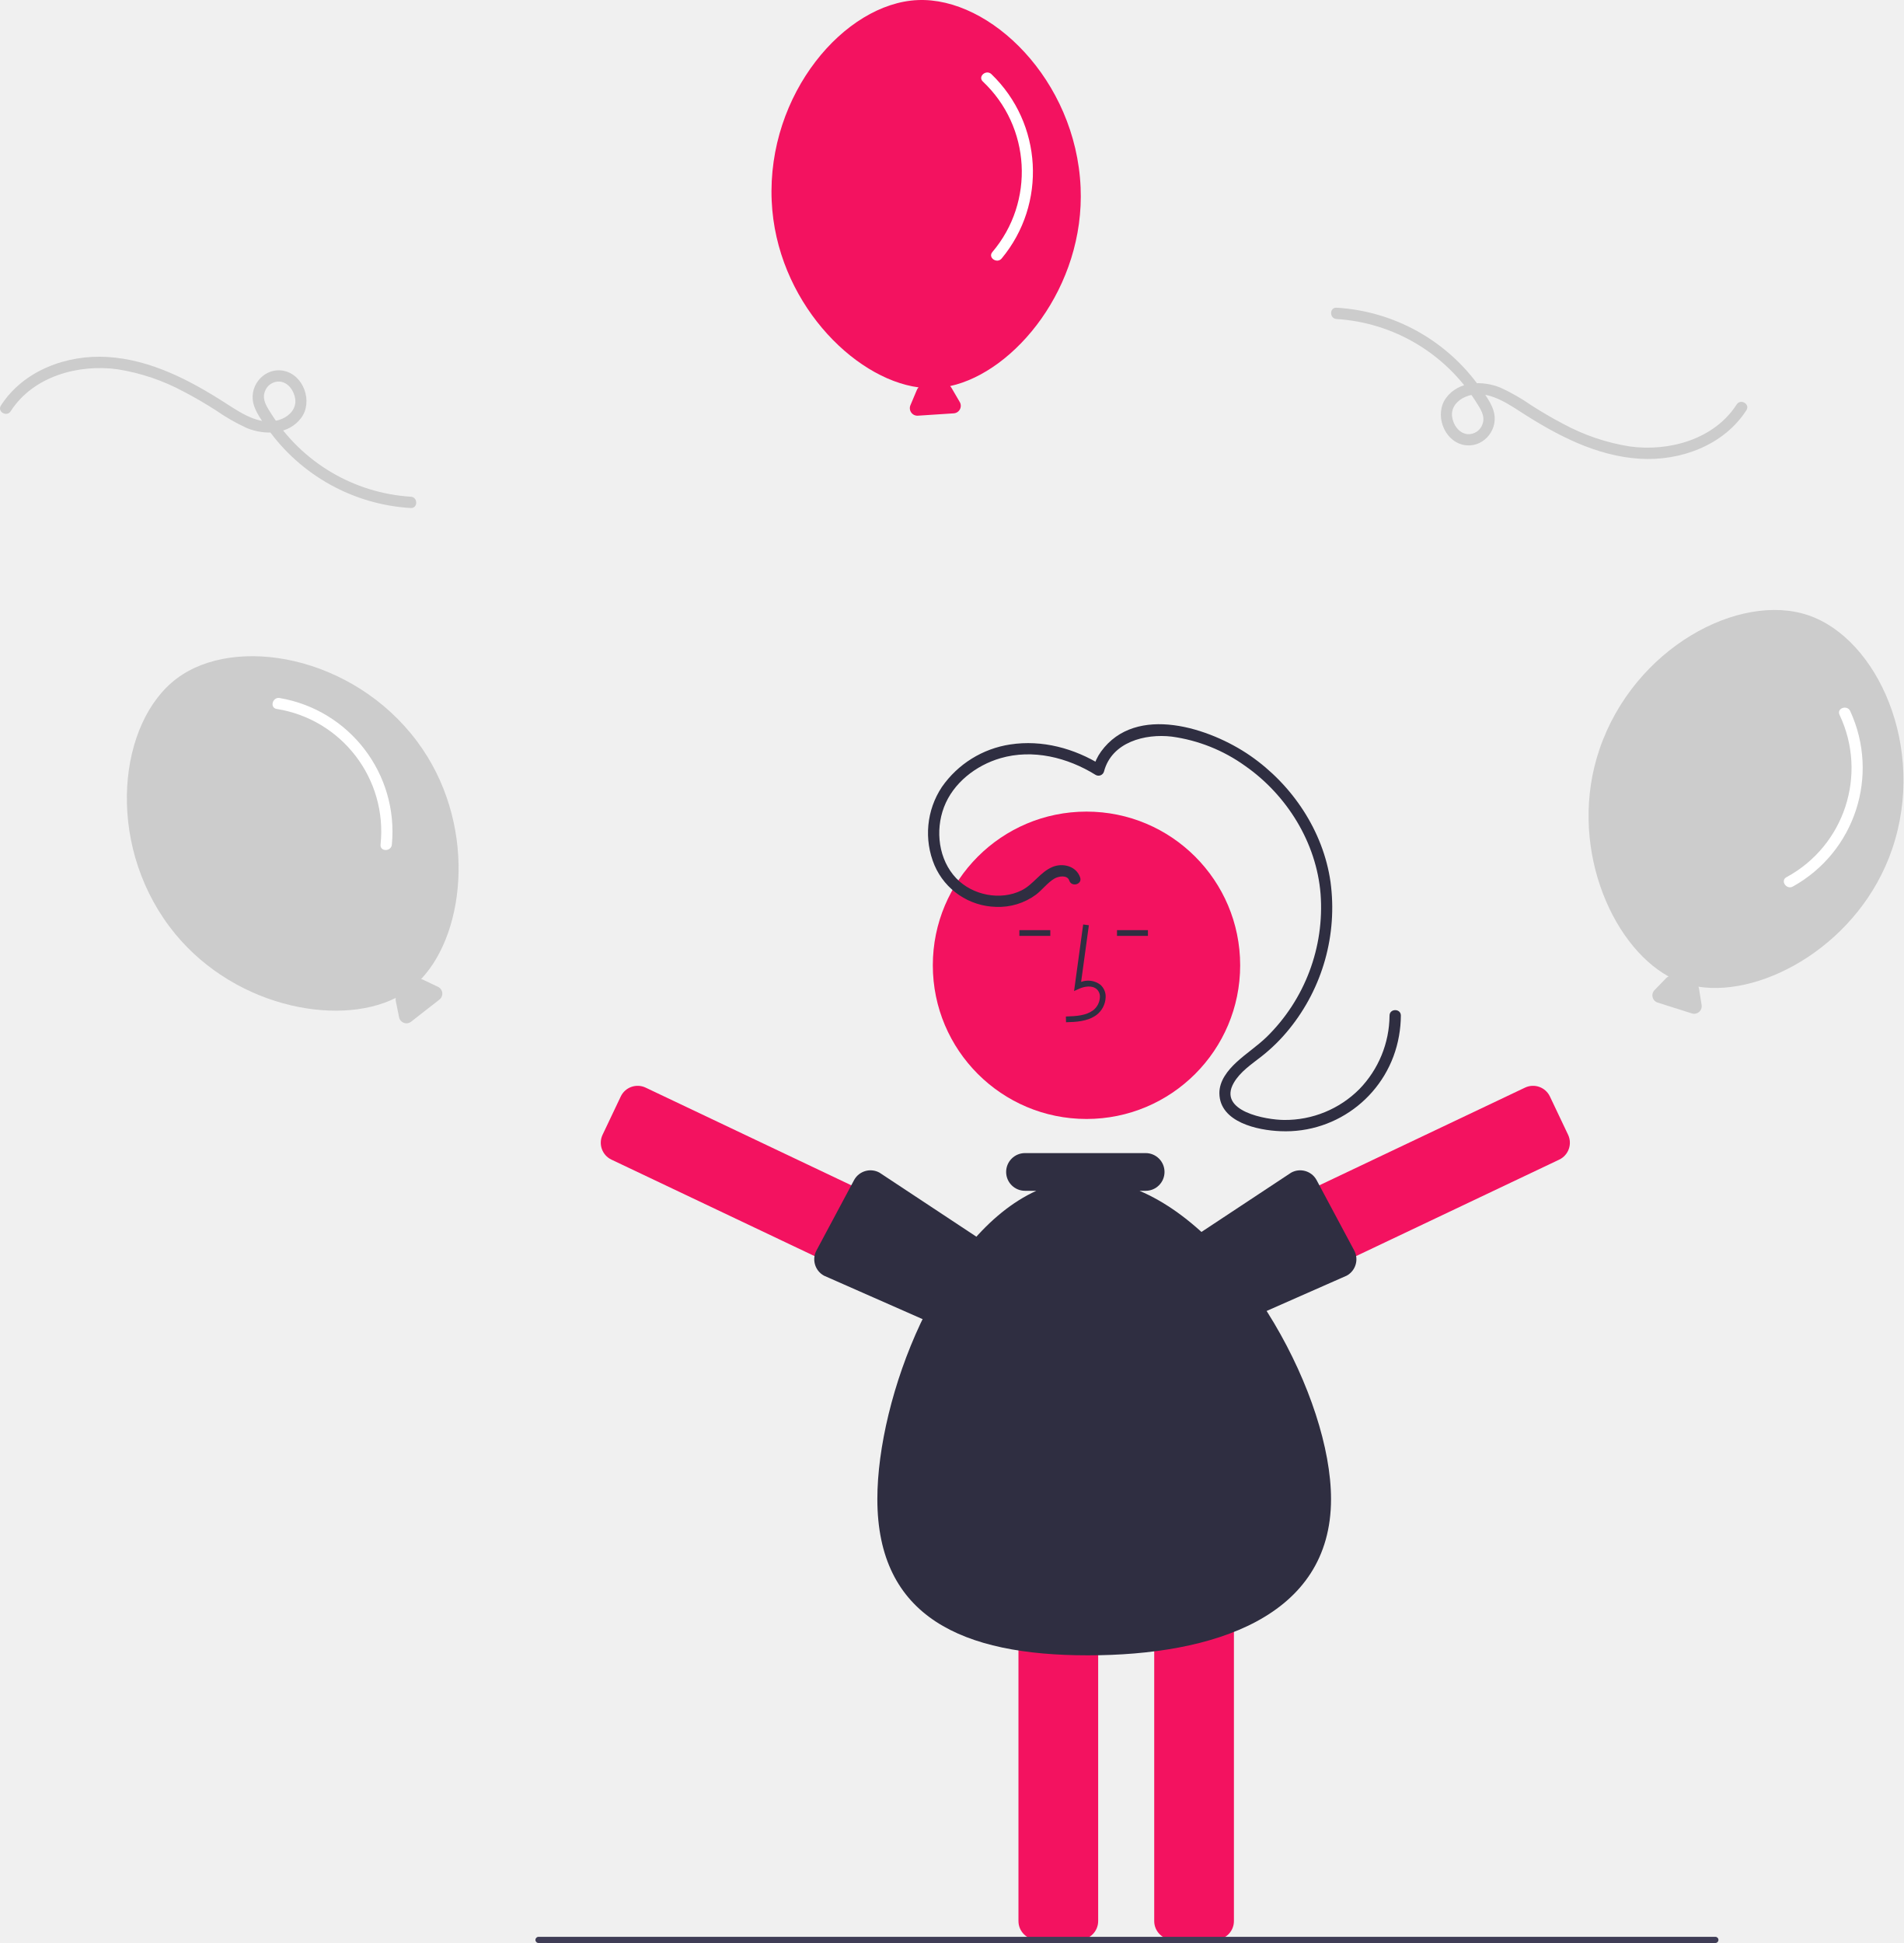
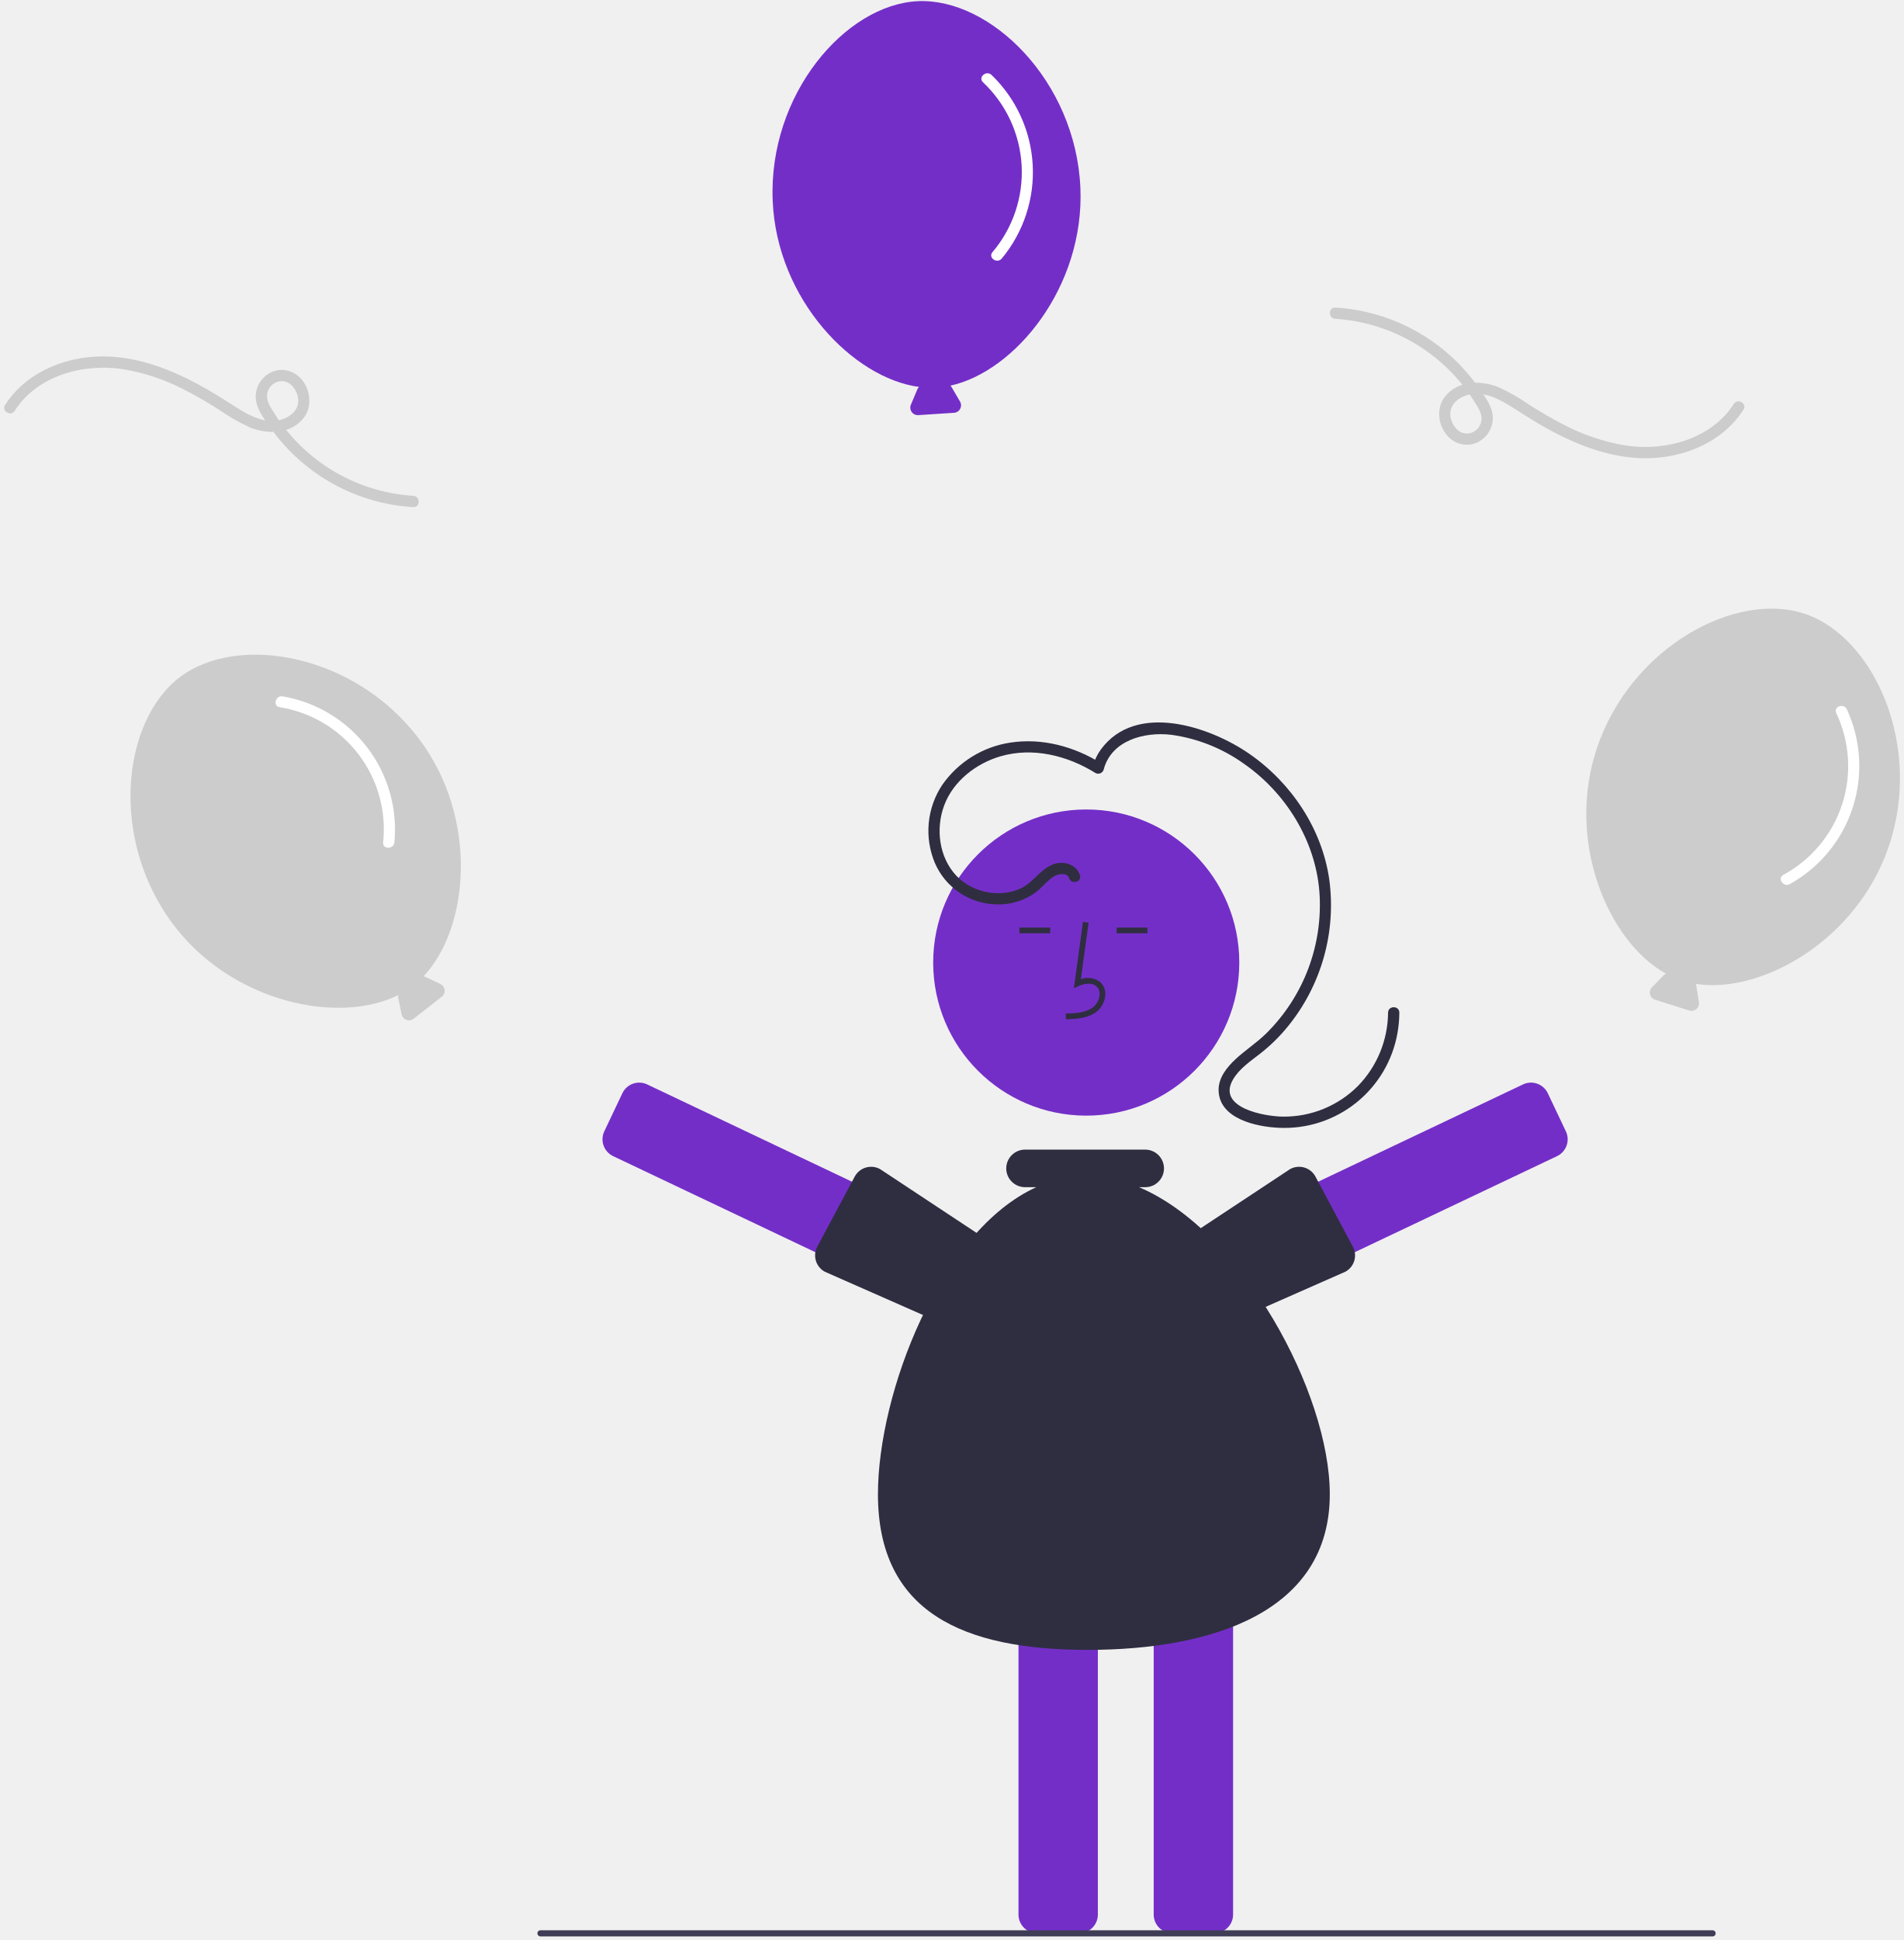
- <svg xmlns="http://www.w3.org/2000/svg" data-name="Layer 1" width="616.258" height="629" viewBox="0 0 616.258 629">
-   <path d="M426.896,375.502c-20.785-27.815-58.827-34.528-77.73-20.403s-23.246,52.51-2.461,80.326c19.239,25.747,54.096,32.768,73.295,23.122a2.411,2.411,0,0,0-.011.914l1.082,5.351a2.442,2.442,0,0,0,3.896,1.44l9.166-7.161a2.442,2.442,0,0,0-.454-4.129l-4.931-2.345a2.417,2.417,0,0,0-.543-.17C443.004,436.803,446.177,401.305,426.896,375.502Z" transform="translate(-291.8712 -135.5)" fill="#ccc" />
-   <path d="M381.431,365a40.17,40.17,0,0,1,33.644,43.918c-.223,2.345,3.441,2.33,3.662,0a43.923,43.923,0,0,0-36.332-47.45C380.099,361.077,379.108,364.606,381.431,365Z" transform="translate(-291.8712 -135.5)" fill="#fff" />
-   <path d="M904.468,410.328c11.184-32.873-4.794-68.043-27.135-75.644s-56.453,10.527-67.637,43.4c-10.352,30.428,3.57,63.146,22.383,73.524a2.411,2.411,0,0,0-.76.508l-3.801,3.919a2.442,2.442,0,0,0,1.016,4.028l11.089,3.509a2.442,2.442,0,0,0,3.148-2.71l-.855-5.392a2.417,2.417,0,0,0-.166-.544C863.023,458.281,894.093,440.822,904.468,410.328Z" transform="translate(-291.8712 -135.5)" fill="#ccc" />
-   <path d="M887.416,366.893a40.17,40.17,0,0,1-17.192,52.585c-2.06,1.142.025,4.155,2.071,3.02a43.923,43.923,0,0,0,18.584-56.8C889.898,363.576,886.428,364.755,887.416,366.893Z" transform="translate(-291.8712 -135.5)" fill="#fff" />
-   <path d="M641.717,196.15c-1.52-34.69-29.181-61.654-52.757-60.622s-48.774,30.312-47.254,65.002c1.407,32.11,26.262,57.536,47.56,60.372a2.411,2.411,0,0,0-.524.749l-2.118,5.032a2.442,2.442,0,0,0,2.41,3.384l11.607-.758a2.442,2.442,0,0,0,1.949-3.668l-2.755-4.714a2.417,2.417,0,0,0-.352-.446C620.52,255.882,643.127,228.33,641.717,196.15Z" transform="translate(-291.8712 -135.5)" fill="#f31260" />
-   <path d="M610.053,161.876a40.17,40.17,0,0,1,3.081,55.238c-1.505,1.812,1.532,3.862,3.027,2.062a43.923,43.923,0,0,0-3.316-59.67C611.161,157.883,608.356,160.242,610.053,161.876Z" transform="translate(-291.8712 -135.5)" fill="#fff" />
-   <circle cx="351.752" cy="312.489" r="49.752" fill="#f31260" />
-   <path d="M641.361,763.448H627.641a6.049,6.049,0,0,1-6.042-6.042v-114.355a6.049,6.049,0,0,1,6.042-6.042h13.72a6.049,6.049,0,0,1,6.042,6.042v114.355A6.049,6.049,0,0,1,641.361,763.448Z" transform="translate(-291.8712 -135.5)" fill="#f31260" />
-   <path d="M685.311,763.448h-13.72a6.049,6.049,0,0,1-6.042-6.042v-114.355a6.049,6.049,0,0,1,6.042-6.042H685.311a6.049,6.049,0,0,1,6.042,6.042v114.355A6.049,6.049,0,0,1,685.311,763.448Z" transform="translate(-291.8712 -135.5)" fill="#f31260" />
-   <path d="M607.058,544.697l-5.886,12.394a6.049,6.049,0,0,1-8.05,2.866L489.823,510.901a6.049,6.049,0,0,1-2.866-8.05l5.886-12.394a6.049,6.049,0,0,1,8.05-2.866l103.299,49.056A6.049,6.049,0,0,1,607.058,544.697Z" transform="translate(-291.8712 -135.5)" fill="#f31260" />
-   <path d="M622.62,551.34a5.995,5.995,0,0,1-.631,4.13l-6.631,12.011a6.05,6.05,0,0,1-8.211,2.37l-48.542-21.399a6.048,6.048,0,0,1-2.369-8.21l-0-0L568.4,517.485a6.042,6.042,0,0,1,8.21-2.369l43.597,28.819c1.413.78,1.85,5.388,2.298,6.938C622.55,551.029,622.588,551.184,622.62,551.34Z" transform="translate(-291.8712 -135.5)" fill="#2f2e41" />
-   <path d="M682.303,536.646l103.299-49.056a6.049,6.049,0,0,1,8.05,2.866l5.886,12.394a6.049,6.049,0,0,1-2.866,8.05L693.373,559.957a6.049,6.049,0,0,1-8.05-2.866l-5.886-12.394A6.049,6.049,0,0,1,682.303,536.646Z" transform="translate(-291.8712 -135.5)" fill="#f31260" />
-   <path d="M663.989,550.874c.448-1.551.885-6.158,2.298-6.938l43.597-28.819a6.042,6.042,0,0,1,8.21,2.369l12.164,22.756-0.0 0a6.048,6.048,0,0,1-2.369,8.21l-48.542,21.399a6.05,6.05,0,0,1-8.211-2.37l-6.631-12.011a5.995,5.995,0,0,1-.631-4.13C663.906,551.184,663.944,551.029,663.989,550.874Z" transform="translate(-291.8712 -135.5)" fill="#2f2e41" />
-   <path d="M637,466.428l-.052-1.859c3.459-.096,6.508-.313,8.8-1.987a5.715,5.715,0,0,0,2.214-4.21,3.267,3.267,0,0,0-1.072-2.691c-1.521-1.285-3.969-.869-5.752-.051l-1.538.705,2.95-21.558,1.842.252-2.509,18.338a6.563,6.563,0,0,1,6.208.893,5.086,5.086,0,0,1,1.729,4.176,7.56,7.56,0,0,1-2.975,5.646C643.9,466.235,640.074,466.342,637,466.428Z" transform="translate(-291.8712 -135.5)" fill="#2f2e41" />
-   <rect x="361.629" y="301.112" width="10.013" height="1.859" fill="#2f2e41" />
-   <rect x="330.023" y="301.112" width="10.013" height="1.859" fill="#2f2e41" />
-   <path d="M660.774,520.994h2.006a6.104,6.104,0,1,0,0-12.208H623.714a6.104,6.104,0,0,0,0,12.208h3.67c-31.352,14.264-51.47,66.955-51.47,99.79,0,38.252,27.607,50.59,68.166,50.59s78.712-12.339,78.712-50.59C722.792,587.949,694.454,535.259,660.774,520.994Z" transform="translate(-291.8712 -135.5)" fill="#2f2e41" />
-   <path d="M641.574,419.575c-1.212-3.684-5.585-4.815-8.951-3.425-3.947,1.63-6.185,5.667-9.997,7.575-6.856,3.432-15.952,1.589-21.179-3.913-5.716-6.016-6.842-15.405-3.965-23.002,2.975-7.856,10.355-13.542,18.257-15.851,10.5-3.069,21.765-.253,30.86,5.408a1.848,1.848,0,0,0,2.69-1.094c2.501-9.555,13.289-12.336,21.958-11.311a53.079,53.079,0,0,1,23.712,9.463c13.552,9.455,23.106,24.856,24.445,41.435a58.686,58.686,0,0,1-17.45,46.332c-3.055,2.948-6.615,5.267-9.73,8.139-2.837,2.617-5.634,6.06-5.577,10.133.13,9.367,12.456,11.95,19.75,12.231a37.291,37.291,0,0,0,38.399-30.836,38.541,38.541,0,0,0,.602-6.585c.011-2.357-3.652-2.36-3.662,0a34.541,34.541,0,0,1-9.777,23.814,33.922,33.922,0,0,1-24.349,9.972c-5.823-.029-21.6-2.79-16.312-12.001,2.067-3.602,5.777-6.054,8.975-8.56a56.152,56.152,0,0,0,9.005-8.889,62.398,62.398,0,0,0,13.347-47.612c-2.361-16.515-12.374-31.438-25.997-40.862-12.97-8.973-36.942-16.908-48.278-1.362a16.437,16.437,0,0,0-2.591,5.525l2.69-1.094c-8.762-5.453-19.207-8.282-29.505-6.705a32.954,32.954,0,0,0-22.14,13.765,26.96,26.96,0,0,0-2.39,25.342,22.264,22.264,0,0,0,19.953,13.473,20.382,20.382,0,0,0,12.894-3.946c2.086-1.591,3.689-3.843,5.947-5.197,1.293-.776,4.2-1.32,4.836.612.733,2.229,4.271,1.274,3.532-.974Z" transform="translate(-291.8712 -135.5)" fill="#2f2e41" />
-   <path d="M724.586,238.774a57.623,57.623,0,0,1,45.071,26.697c1.364,2.181,3.146,4.578,2.201,7.263a4.775,4.775,0,0,1-4.948,3.305c-2.785-.339-4.582-3.063-4.925-5.674-.389-2.961,1.7-5.286,4.279-6.386,6.303-2.689,12.662,1.466,17.796,4.782,11.698,7.556,24.565,14.389,38.74,15.25,13.115.797,27.179-4.346,34.474-15.719,1.276-1.99-1.893-3.828-3.162-1.849-7.235,11.28-21.86,15.331-34.577,13.587a67.219,67.219,0,0,1-21.636-7.345c-3.495-1.814-6.885-3.825-10.207-5.939a65.129,65.129,0,0,0-10.011-5.739c-5.837-2.398-13.565-2.211-17.642,3.31-3.804,5.151-.864,13.725,5.498,15.173,6.03,1.372,11.312-4.298,10.071-10.228-.635-3.033-2.919-6.001-4.687-8.48A61.29,61.29,0,0,0,724.586,235.112c-2.356-.117-2.35,3.546,0,3.662Z" transform="translate(-291.8712 -135.5)" fill="#ccc" />
-   <path d="M424.856,296.298a57.623,57.623,0,0,1-45.071-26.697c-1.364-2.181-3.146-4.578-2.201-7.263a4.775,4.775,0,0,1,4.948-3.305c2.785.339,4.582,3.063,4.925,5.674.389,2.961-1.7,5.286-4.279,6.386-6.303,2.689-12.662-1.466-17.796-4.782-11.698-7.556-24.565-14.389-38.74-15.25-13.115-.797-27.179,4.346-34.474,15.719-1.276,1.99,1.893,3.828,3.162,1.849,7.235-11.28,21.86-15.331,34.577-13.587a67.219,67.219,0,0,1,21.636,7.345c3.495,1.814,6.885,3.825,10.207,5.939a65.13,65.13,0,0,0,10.011,5.739c5.837,2.398,13.565,2.211,17.642-3.31,3.804-5.151.864-13.725-5.498-15.173-6.03-1.372-11.312,4.298-10.071,10.228.635,3.033,2.919,6.001,4.687,8.48A61.29,61.29,0,0,0,424.856,299.96c2.356.117,2.35-3.546,0-3.662Z" transform="translate(-291.8712 -135.5)" fill="#ccc" />
-   <path d="M847.218,764.5h-381a1,1,0,0,1,0-2h381a1,1,0,0,1,0,2Z" transform="translate(-291.8712 -135.5)" fill="#3f3d56" />
+ <svg xmlns="http://www.w3.org/2000/svg" width="373" height="380" viewBox="0 0 373 380" fill="none">
+   <g clip-path="url(#clip0_46_24)">
+     <g clip-path="url(#clip1_46_24)">
+       <path d="M82.185 144.856C69.659 128.092 46.732 124.047 35.339 132.56C23.946 141.073 21.329 164.207 33.856 180.971C45.451 196.488 66.458 200.72 78.029 194.906C77.992 195.088 77.989 195.275 78.022 195.457L78.674 198.682C78.724 198.928 78.836 199.157 78.999 199.348C79.162 199.538 79.371 199.684 79.607 199.771C79.842 199.858 80.096 199.883 80.343 199.844C80.591 199.806 80.825 199.704 81.023 199.55L86.547 195.234C86.745 195.08 86.899 194.878 86.997 194.646C87.094 194.415 87.131 194.163 87.104 193.914C87.076 193.664 86.986 193.426 86.84 193.222C86.695 193.017 86.5 192.854 86.273 192.746L83.302 191.333C83.197 191.286 83.087 191.251 82.975 191.23C91.893 181.801 93.806 160.407 82.185 144.856Z" fill="#CCCCCC" />
+       <path d="M54.785 138.527C60.913 139.5 66.433 142.789 70.206 147.715C73.979 152.64 75.717 158.826 75.061 164.996C74.927 166.409 77.135 166.4 77.268 164.996C77.9 158.346 75.994 151.703 71.933 146.399C67.872 141.095 61.956 137.523 55.372 136.399C53.982 136.162 53.385 138.289 54.785 138.527Z" fill="white" />
+       <path d="M370.009 165.845C376.749 146.033 367.119 124.837 353.655 120.256C340.191 115.675 319.632 126.6 312.892 146.412C306.652 164.75 315.043 184.469 326.382 190.723C326.211 190.795 326.055 190.899 325.923 191.029L323.633 193.391C323.458 193.571 323.332 193.793 323.267 194.035C323.203 194.278 323.201 194.532 323.262 194.776C323.323 195.019 323.446 195.242 323.618 195.425C323.79 195.607 324.006 195.743 324.245 195.819L330.928 197.934C331.167 198.009 331.422 198.023 331.668 197.972C331.913 197.922 332.142 197.81 332.332 197.646C332.522 197.482 332.668 197.273 332.754 197.037C332.84 196.802 332.865 196.548 332.826 196.3L332.311 193.051C332.29 192.938 332.257 192.828 332.211 192.723C345.031 194.746 363.756 184.223 370.009 165.845Z" fill="#CCCCCC" />
+       <path d="M359.732 139.668C362.395 145.272 362.804 151.684 360.876 157.582C358.948 163.479 354.829 168.411 349.37 171.36C348.129 172.048 349.385 173.864 350.619 173.18C356.46 169.94 360.861 164.611 362.938 158.263C365.015 151.914 364.616 145.014 361.819 138.948C361.228 137.669 359.136 138.379 359.732 139.668Z" fill="white" />
+       <path d="M211.654 36.764C210.738 15.857 194.067 -0.393 179.858 0.229C165.65 0.851 150.463 18.498 151.379 39.405C152.227 58.757 167.207 74.081 180.042 75.79C179.909 75.919 179.802 76.072 179.727 76.241L178.45 79.274C178.353 79.505 178.316 79.757 178.344 80.007C178.372 80.256 178.462 80.494 178.608 80.698C178.753 80.903 178.949 81.067 179.175 81.174C179.402 81.282 179.652 81.33 179.902 81.313L186.898 80.856C187.148 80.84 187.39 80.76 187.601 80.624C187.811 80.488 187.984 80.3 188.101 80.078C188.219 79.857 188.278 79.609 188.273 79.358C188.268 79.107 188.199 78.862 188.072 78.645L186.412 75.805C186.352 75.707 186.281 75.617 186.2 75.536C198.879 72.764 212.503 56.159 211.654 36.764Z" fill="#742EC8" />
+       <path d="M192.571 16.108C197.087 20.362 199.798 26.188 200.144 32.383C200.489 38.578 198.443 44.669 194.428 49.399C193.521 50.491 195.351 51.727 196.252 50.642C200.518 45.501 202.683 38.938 202.312 32.268C201.941 25.599 199.063 19.316 194.254 14.679C193.239 13.702 191.548 15.123 192.571 16.108Z" fill="white" />
+       <path d="M212.803 218.527C229.363 218.527 242.787 205.102 242.787 188.542C242.787 171.982 229.363 158.558 212.803 158.558C196.243 158.558 182.818 171.982 182.818 188.542C182.818 205.102 196.243 218.527 212.803 218.527Z" fill="#742EC8" />
+       <path d="M211.44 378.664H203.171C202.205 378.663 201.279 378.279 200.597 377.596C199.914 376.913 199.53 375.988 199.529 375.022V306.103C199.53 305.137 199.914 304.212 200.597 303.529C201.279 302.846 202.205 302.462 203.171 302.461H211.44C212.405 302.462 213.331 302.846 214.013 303.529C214.696 304.212 215.08 305.137 215.081 306.103V375.022C215.08 375.988 214.696 376.913 214.013 377.596C213.331 378.279 212.405 378.663 211.44 378.664Z" fill="#742EC8" />
+       <path d="M237.927 378.664H229.658C228.693 378.663 227.767 378.279 227.085 377.596C226.402 376.913 226.018 375.988 226.017 375.022V306.103C226.018 305.137 226.402 304.212 227.085 303.529C227.767 302.846 228.693 302.462 229.658 302.461H237.927C238.893 302.462 239.818 302.846 240.501 303.529C241.184 304.212 241.568 305.137 241.569 306.103V375.022C241.568 375.988 241.184 376.913 240.501 377.596C239.818 378.279 238.893 378.663 237.927 378.664Z" fill="#742EC8" />
+       <path d="M190.765 246.826L187.218 254.296C186.803 255.168 186.059 255.839 185.15 256.163C184.24 256.487 183.239 256.436 182.366 256.023L120.11 226.458C119.239 226.043 118.567 225.299 118.244 224.39C117.92 223.48 117.97 222.479 118.383 221.607L121.93 214.137C122.345 213.266 123.089 212.594 123.999 212.27C124.909 211.946 125.909 211.997 126.782 212.41L189.038 241.975C189.91 242.39 190.581 243.134 190.905 244.043C191.229 244.953 191.179 245.954 190.765 246.826Z" fill="#742EC8" />
+       <path d="M200.144 250.83C200.32 251.679 200.185 252.562 199.764 253.319L195.768 260.558C195.3 261.403 194.516 262.028 193.589 262.295C192.661 262.563 191.665 262.452 190.819 261.986L161.564 249.09C160.719 248.622 160.094 247.838 159.827 246.911C159.559 245.983 159.67 244.987 160.136 244.141L167.467 230.427C167.698 230.008 168.01 229.639 168.384 229.341C168.757 229.042 169.186 228.82 169.646 228.688C170.105 228.555 170.586 228.515 171.061 228.568C171.537 228.621 171.997 228.768 172.415 228.999L198.69 246.368C199.542 246.838 199.805 249.615 200.075 250.549C200.102 250.643 200.125 250.737 200.144 250.83Z" fill="#2F2E41" />
+       <path d="M236.114 241.975L298.37 212.41C299.243 211.997 300.244 211.946 301.153 212.27C302.063 212.594 302.807 213.266 303.222 214.137L306.769 221.607C307.182 222.479 307.233 223.48 306.909 224.39C306.585 225.299 305.913 226.043 305.042 226.458L242.786 256.023C241.913 256.436 240.912 256.487 240.003 256.163C239.093 255.839 238.349 255.168 237.934 254.296L234.387 246.826C233.974 245.954 233.923 244.953 234.247 244.043C234.571 243.134 235.242 242.39 236.114 241.975Z" fill="#742EC8" />
+       <path d="M225.077 250.549C225.347 249.615 225.611 246.838 226.462 246.368L252.737 228.999C253.156 228.768 253.616 228.621 254.091 228.568C254.566 228.515 255.047 228.555 255.507 228.688C255.966 228.82 256.395 229.042 256.769 229.341C257.143 229.639 257.454 230.008 257.685 230.427L265.016 244.141C265.482 244.987 265.593 245.983 265.326 246.911C265.058 247.838 264.433 248.622 263.589 249.09L234.333 261.986C233.487 262.452 232.491 262.563 231.564 262.295C230.636 262.028 229.852 261.403 229.385 260.558L225.388 253.32C224.967 252.562 224.832 251.679 225.008 250.83C225.027 250.737 225.05 250.643 225.077 250.549Z" fill="#2F2E41" />
+       <path d="M208.811 199.656L208.78 198.535C210.865 198.477 212.702 198.346 214.083 197.337C214.475 197.035 214.797 196.652 215.027 196.214C215.257 195.777 215.39 195.294 215.418 194.8C215.442 194.499 215.396 194.195 215.284 193.914C215.172 193.633 214.997 193.381 214.772 193.179C213.855 192.405 212.38 192.655 211.305 193.148L210.378 193.573L212.156 180.581L213.266 180.733L211.753 191.785C212.372 191.555 213.039 191.484 213.693 191.578C214.346 191.672 214.966 191.928 215.495 192.323C215.851 192.634 216.13 193.023 216.311 193.459C216.492 193.896 216.569 194.368 216.537 194.84C216.505 195.503 216.327 196.152 216.017 196.74C215.708 197.327 215.273 197.84 214.744 198.242C212.97 199.539 210.664 199.604 208.811 199.656Z" fill="#2F2E41" />
+       <path d="M224.791 181.686H218.756V182.807H224.791V181.686Z" fill="#2F2E41" />
+       <path d="M205.742 181.686H199.707V182.807H205.742V181.686Z" fill="#2F2E41" />
+       <path d="M223.14 232.541H224.348C224.832 232.542 225.311 232.447 225.758 232.263C226.205 232.078 226.611 231.807 226.953 231.466C227.295 231.124 227.566 230.718 227.751 230.272C227.937 229.825 228.032 229.346 228.032 228.863C228.032 228.379 227.937 227.9 227.751 227.454C227.566 227.007 227.295 226.601 226.953 226.26C226.611 225.918 226.205 225.647 225.758 225.463C225.311 225.278 224.832 225.183 224.348 225.184H200.804C199.829 225.185 198.895 225.573 198.206 226.263C197.517 226.953 197.13 227.888 197.13 228.863C197.13 229.838 197.517 230.773 198.206 231.462C198.895 232.152 199.829 232.54 200.804 232.541H203.016C184.12 241.138 171.996 272.894 171.996 292.683C171.996 315.737 188.634 323.173 213.078 323.173C237.523 323.173 260.516 315.737 260.516 292.683C260.516 272.894 243.438 241.138 223.14 232.541Z" fill="#2F2E41" />
+       <path d="M211.568 171.418C210.837 169.198 208.202 168.516 206.173 169.354C203.794 170.336 202.446 172.769 200.148 173.919C196.016 175.988 190.535 174.877 187.384 171.561C183.939 167.935 183.261 162.277 184.995 157.699C186.788 152.964 191.235 149.537 195.998 148.145C202.326 146.296 209.115 147.993 214.596 151.405C214.743 151.488 214.906 151.537 215.074 151.548C215.243 151.559 215.411 151.532 215.567 151.468C215.723 151.405 215.863 151.307 215.975 151.181C216.088 151.056 216.171 150.907 216.218 150.745C217.725 144.986 224.227 143.31 229.451 143.928C234.608 144.638 239.513 146.596 243.742 149.631C251.91 155.33 257.668 164.611 258.474 174.604C258.862 179.743 258.121 184.905 256.305 189.729C254.488 194.552 251.639 198.92 247.958 202.527C246.116 204.304 243.971 205.701 242.094 207.432C240.384 209.01 238.698 211.085 238.732 213.54C238.811 219.185 246.239 220.742 250.635 220.911C256.092 221.155 261.451 219.403 265.711 215.982C269.97 212.562 272.838 207.708 273.778 202.327C274.012 201.017 274.133 199.689 274.14 198.358C274.147 196.938 271.94 196.936 271.933 198.358C271.892 203.723 269.781 208.864 266.041 212.71C264.118 214.639 261.83 216.164 259.31 217.196C256.79 218.228 254.089 218.746 251.366 218.72C247.857 218.703 238.348 217.039 241.535 211.487C242.781 209.316 245.017 207.838 246.944 206.328C248.949 204.752 250.769 202.955 252.371 200.971C255.596 196.988 257.973 192.389 259.356 187.454C260.74 182.52 261.1 177.355 260.415 172.276C258.992 162.322 252.957 153.329 244.747 147.649C236.931 142.242 222.483 137.459 215.651 146.828C214.927 147.831 214.397 148.96 214.089 150.158L215.71 149.499C210.429 146.212 204.135 144.507 197.928 145.458C195.257 145.861 192.696 146.804 190.401 148.23C188.107 149.657 186.128 151.536 184.585 153.754C183.106 155.984 182.2 158.545 181.949 161.21C181.698 163.874 182.109 166.559 183.145 169.027C184.16 171.391 185.833 173.413 187.965 174.852C190.097 176.292 192.598 177.088 195.17 177.147C197.955 177.258 200.695 176.42 202.941 174.768C204.198 173.809 205.164 172.452 206.525 171.636C207.304 171.168 209.056 170.84 209.439 172.005C209.881 173.348 212.014 172.773 211.568 171.418Z" fill="#2F2E41" />
+       <path d="M261.598 62.453C267.075 62.798 272.392 64.436 277.113 67.233C281.835 70.03 285.826 73.906 288.761 78.543C289.583 79.858 290.657 81.302 290.087 82.92C289.889 83.541 289.486 84.076 288.944 84.438C288.403 84.799 287.754 84.967 287.105 84.912C285.427 84.708 284.344 83.066 284.137 81.493C283.902 79.708 285.161 78.307 286.716 77.644C290.514 76.023 294.347 78.528 297.441 80.526C304.491 85.08 312.246 89.198 320.789 89.717C328.693 90.197 337.169 87.098 341.566 80.243C342.335 79.044 340.425 77.936 339.66 79.129C335.3 85.927 326.485 88.369 318.821 87.318C314.254 86.597 309.844 85.1 305.782 82.891C303.675 81.798 301.632 80.586 299.63 79.312C297.726 77.983 295.707 76.825 293.597 75.853C290.079 74.408 285.422 74.521 282.964 77.848C280.672 80.953 282.443 86.12 286.278 86.993C289.912 87.82 293.095 84.402 292.348 80.829C291.965 79.001 290.588 77.212 289.523 75.718C286.322 71.215 282.151 67.487 277.318 64.809C272.485 62.131 267.113 60.572 261.598 60.246C260.178 60.176 260.182 62.383 261.598 62.453Z" fill="#CCCCCC" />
+       <path d="M80.956 97.121C75.479 96.776 70.162 95.138 65.441 92.341C60.719 89.545 56.727 85.669 53.793 81.031C52.971 79.717 51.897 78.272 52.467 76.654C52.665 76.034 53.068 75.499 53.609 75.137C54.151 74.775 54.8 74.608 55.449 74.662C57.127 74.867 58.21 76.509 58.417 78.082C58.651 79.867 57.392 81.268 55.838 81.931C52.039 83.551 48.207 81.047 45.113 79.048C38.062 74.495 30.308 70.376 21.765 69.858C13.861 69.377 5.384 72.477 0.988 79.331C0.219 80.53 2.129 81.638 2.894 80.445C7.254 73.647 16.069 71.206 23.733 72.256C28.3 72.977 32.71 74.475 36.772 76.683C38.879 77.777 40.922 78.989 42.923 80.263C44.828 81.592 46.847 82.749 48.957 83.721C52.475 85.166 57.132 85.053 59.59 81.726C61.882 78.622 60.11 73.454 56.276 72.581C52.642 71.754 49.458 75.172 50.206 78.746C50.589 80.573 51.965 82.362 53.031 83.856C56.232 88.36 60.403 92.088 65.236 94.765C70.069 97.443 75.441 99.002 80.956 99.329C82.376 99.399 82.372 97.191 80.956 97.121Z" fill="#CCCCCC" />
+       <path d="M335.505 379.298H105.884C105.724 379.298 105.571 379.234 105.458 379.121C105.345 379.008 105.281 378.855 105.281 378.695C105.281 378.535 105.345 378.382 105.458 378.269C105.571 378.156 105.724 378.092 105.884 378.092H335.505C335.665 378.092 335.818 378.156 335.931 378.269C336.045 378.382 336.108 378.535 336.108 378.695C336.108 378.855 336.045 379.008 335.931 379.121C335.818 379.234 335.665 379.298 335.505 379.298Z" fill="#3F3D56" />
+     </g>
+   </g>
+   <defs>
+     <clipPath id="clip0_46_24">
+       <rect width="371.41" height="379.086" fill="white" transform="translate(0.807205 0.21167)" />
+     </clipPath>
+     <clipPath id="clip1_46_24">
+       <rect width="371.406" height="379.086" fill="white" transform="translate(0.80899 0.21167)" />
+     </clipPath>
+   </defs>
</svg>
